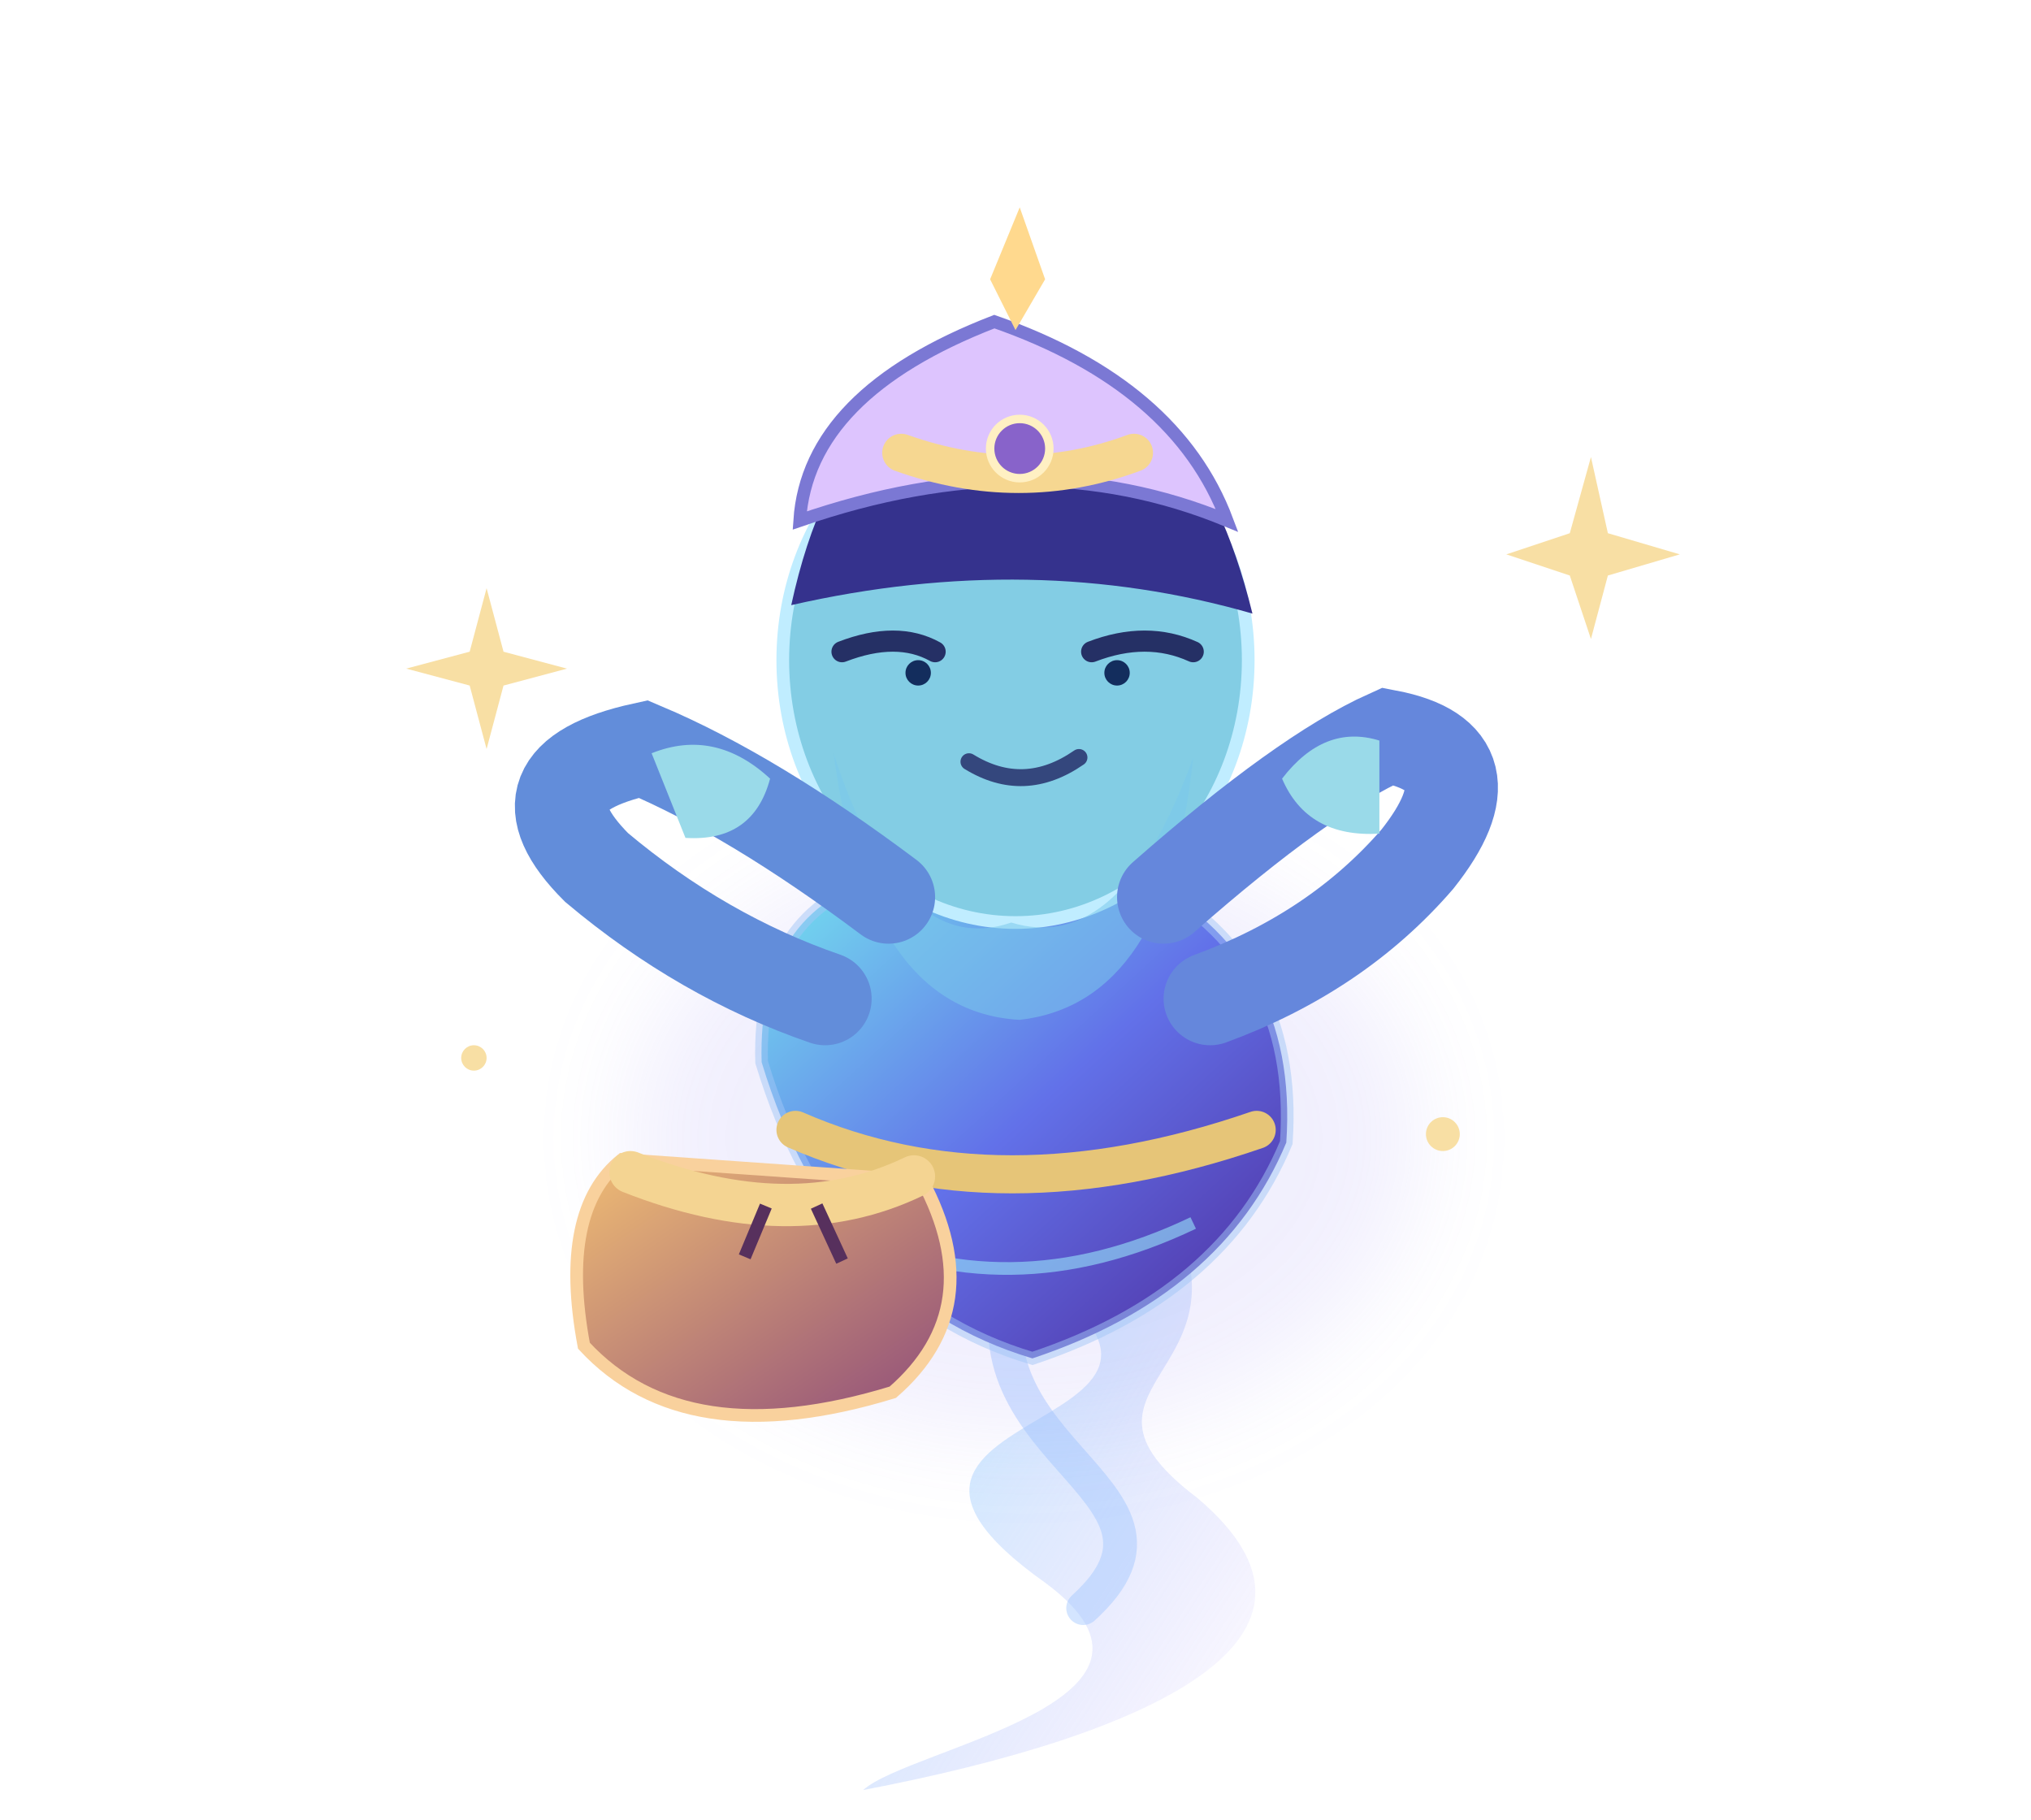
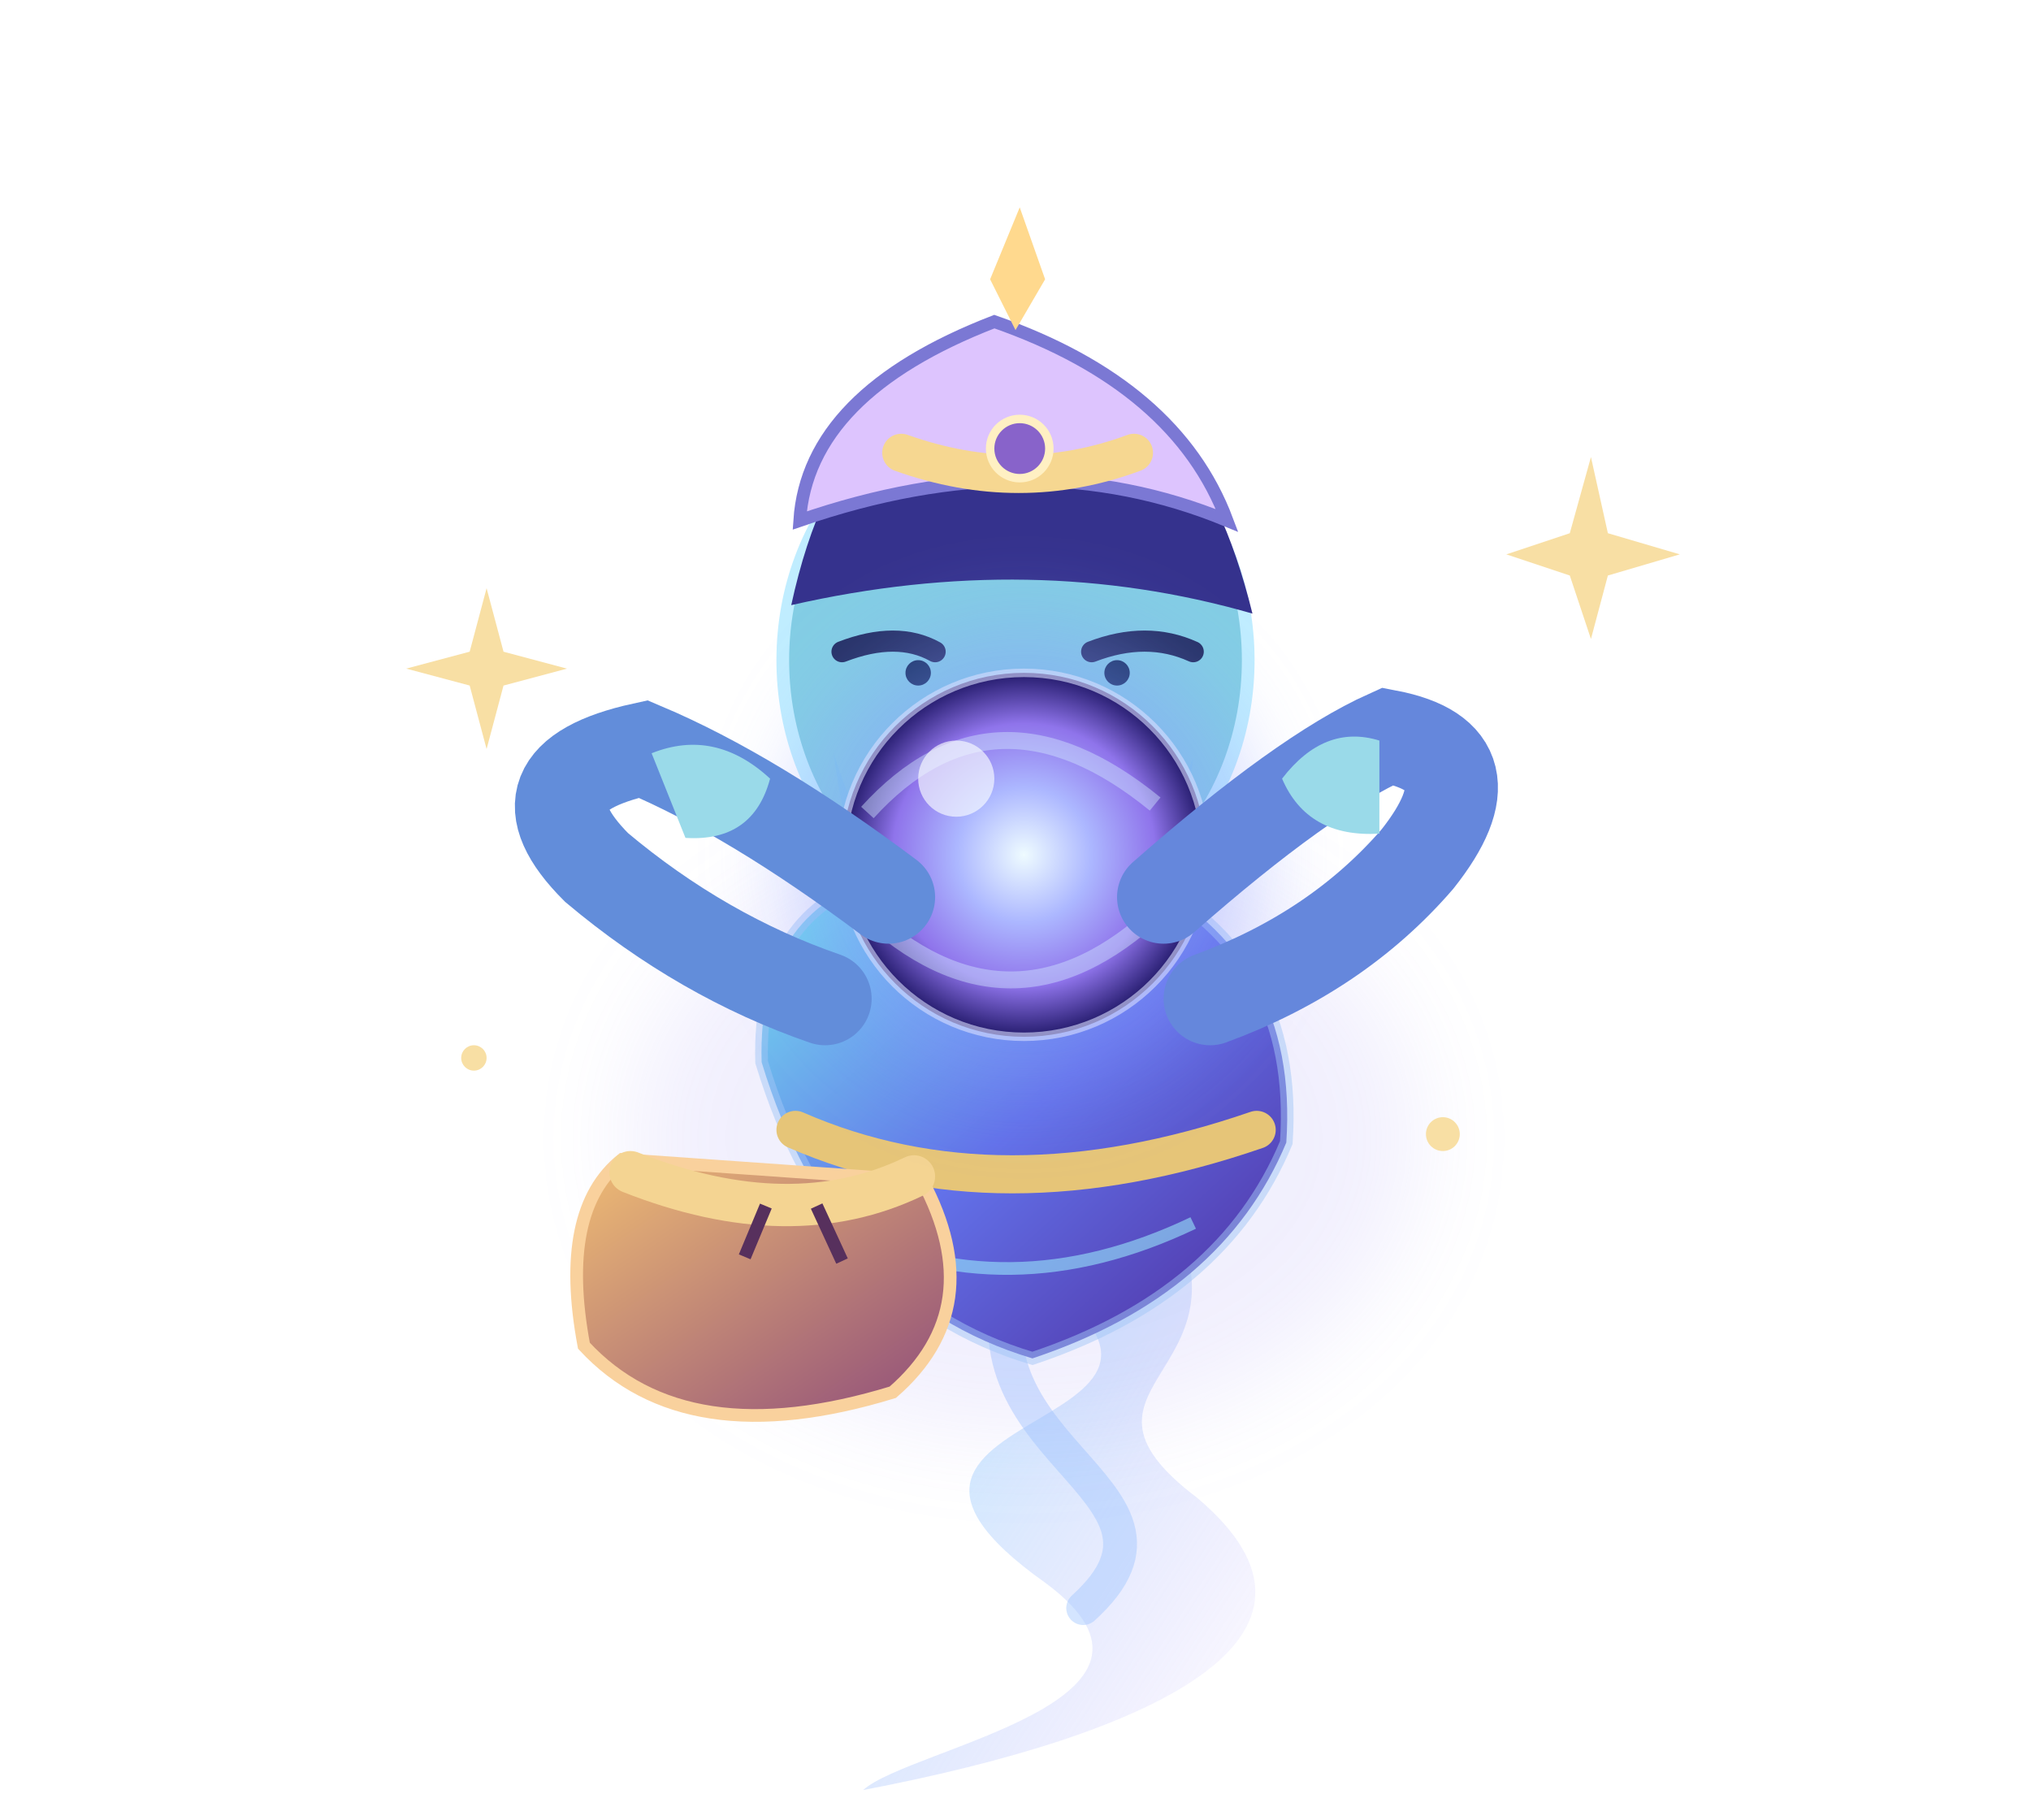
<svg xmlns="http://www.w3.org/2000/svg" class="genie-art" role="img" aria-labelledby="genie-title genie-desc" viewBox="0 0 480 430">
-   <style>.genie-character{transform-origin:240px 250px;animation:original-genie-breathe 4.5s ease-in-out infinite}.genie-trail{animation:original-genie-trail 3.6s ease-in-out infinite}.genie-left-arm{transform-origin:189px 232px;animation:original-genie-wave 3.3s ease-in-out infinite alternate}.genie-right-arm{transform-origin:289px 232px;animation:original-genie-wave 3.3s .65s ease-in-out infinite alternate-reverse}.genie-sparkles{animation:original-genie-stars 2s ease-in-out infinite alternate}@keyframes original-genie-breathe{50%{transform:translateY(-7px)}}@keyframes original-genie-trail{50%{opacity:.6;transform:translateY(5px)}}@keyframes original-genie-wave{50%{transform:rotate(7deg)}}@keyframes original-genie-stars{to{opacity:.38}}@media(prefers-reduced-motion:reduce){*{animation:none!important}}</style>
+   <style>.genie-character{transform-origin:240px 250px;animation:original-genie-breathe 4.5s ease-in-out infinite}.genie-trail{animation:original-genie-trail 3.6s ease-in-out infinite}.genie-left-arm{transform-origin:189px 232px;animation:original-genie-wave 3.3s ease-in-out infinite alternate}.genie-right-arm{transform-origin:289px 232px;animation:original-genie-wave 3.3s .65s ease-in-out infinite alternate-reverse}.genie-sparkles{animation:original-genie-stars 2s ease-in-out infinite alternate}.genie-gift-world{transform-origin:242px 202px;animation:original-genie-offer 3.8s ease-out both}@keyframes original-genie-breathe{50%{transform:translateY(-7px)}}@keyframes original-genie-trail{50%{opacity:.6;transform:translateY(5px)}}@keyframes original-genie-wave{50%{transform:rotate(7deg)}}@keyframes original-genie-stars{to{opacity:.38}}@keyframes original-genie-offer{from{opacity:0;transform:translateY(45px) scale(.45)}to{opacity:1;transform:none}}@media(prefers-reduced-motion:reduce){*{animation:none!important}}</style>
  <defs>
    <linearGradient id="genie-robe" x1="0" x2="1" y2="1">
      <stop stop-color="#74e5ef" />
      <stop offset=".5" stop-color="#6271e9" />
      <stop offset="1" stop-color="#4d2a9b" />
    </linearGradient>
    <linearGradient id="genie-mist" x1="0" x2="1" y2="1">
      <stop stop-color="#67edff" stop-opacity=".5" />
      <stop offset="1" stop-color="#8e64f7" stop-opacity="0" />
    </linearGradient>
    <radialGradient id="genie-world">
      <stop stop-color="#eefbff" />
      <stop offset=".37" stop-color="#acb7ff" />
      <stop offset=".72" stop-color="#8f74eb" />
      <stop offset="1" stop-color="#231a6b" />
    </radialGradient>
    <linearGradient id="genie-sack" x1="0" x2="1" y2="1">
      <stop stop-color="#f0bd73" />
      <stop offset="1" stop-color="#8e4c7a" />
    </linearGradient>
    <filter id="genie-bloom" x="-80%" y="-80%" width="260%" height="260%">
      <feGaussianBlur stdDeviation="11" />
    </filter>
  </defs>
  <g class="genie-trail">
    <path d="M236 296 C310 340 185 330 247 374 C285 402 215 413 204 423 C272 410 322 387 283 354 C246 326 302 325 273 280Z" fill="url(#genie-mist)" />
    <path d="M242 295 C220 343 288 351 256 380" fill="none" stroke="#9dc3ff" stroke-opacity=".44" stroke-width="8" stroke-linecap="round" />
  </g>
  <g class="genie-character">
    <ellipse cx="242" cy="269" rx="93" ry="70" fill="#8b7cf2" opacity=".12" filter="url(#genie-bloom)" />
    <path d="M180 251 Q179 215 209 207 L269 207 Q307 226 304 270 Q289 306 244 321 Q197 307 180 251Z" fill="url(#genie-robe)" stroke="#a3c7f6" stroke-opacity=".5" stroke-width="3" />
    <path d="M188 267 Q236 288 297 267" fill="none" stroke="#e6c578" stroke-width="9" stroke-linecap="round" />
    <path d="M198 290 Q238 310 282 289" fill="none" stroke="#9df1ff" stroke-opacity=".55" stroke-width="3" />
    <g class="genie-sack">
      <path d="M147 274 Q132 286 138 318 Q162 344 211 329 Q234 309 218 279Z" fill="url(#genie-sack)" stroke="#f9d19d" stroke-width="3" />
      <g id="genie-collected-orbs" />
      <path d="M149 277 Q187 292 216 278" fill="none" stroke="#f4d492" stroke-width="10" stroke-linecap="round" />
      <path d="M181 285 L176 297 M193 285 L199 298" fill="none" stroke="#57305d" stroke-width="3" />
    </g>
    <path d="M220 203 L220 187 L262 187 L262 204Z" fill="#8ed0f2" />
    <ellipse cx="240" cy="156" rx="55" ry="62" fill="#83cde4" stroke="#c0edff" stroke-width="3" />
    <path d="M187 143 Q200 83 244 90 Q282 88 296 145 Q244 130 187 143Z" fill="#35328d" />
    <path d="M189 123 Q191 93 235 76 Q278 91 290 123 Q244 104 189 123Z" fill="#ddc4fe" stroke="#7b78d4" stroke-width="3" />
    <path d="M213 107 Q241 117 268 107" fill="none" stroke="#f6d791" stroke-width="9" stroke-linecap="round" />
    <path d="M240 78 L234 66 L241 49 L247 66Z" fill="#ffd98e" />
    <circle cx="241" cy="106" r="7" fill="#8863ca" stroke="#fff0c3" stroke-width="2" />
    <path d="M199 154 Q212 149 221 154 M258 154 Q271 149 282 154" stroke="#253065" stroke-width="5" stroke-linecap="round" fill="none" />
    <circle cx="217" cy="159" r="3" fill="#132d5d" />
    <circle cx="264" cy="159" r="3" fill="#132d5d" />
    <path d="M229 180 Q242 188 255 179" stroke="#34477d" stroke-width="4" stroke-linecap="round" fill="none" />
    <path d="M197 178 Q213 227 239 218 Q265 226 282 179 Q276 237 241 241 Q205 239 197 178Z" fill="#7ac9eb" opacity=".55" />
  </g>
+   <g class="genie-gift-world">
+     <circle cx="242" cy="202" r="53" fill="#899bff" opacity=".45" filter="url(#genie-bloom)" />
+     <circle id="genie-gift-orb" cx="242" cy="202" r="43" fill="url(#genie-world)" stroke="#d8deff" stroke-opacity=".6" stroke-width="2" />
+     <path d="M205 192 Q235 159 273 190 M206 217 Q241 248 276 213" fill="none" stroke="#d2e9ff" stroke-opacity=".44" stroke-width="4" />
+     <circle cx="226" cy="184" r="9" fill="#f9fcff" opacity=".65" />
+   </g>
  <g class="genie-left-arm">
    <path d="M195 236 Q166 226 141 205 Q120 184 152 177 Q178 188 210 212" stroke="#628dda" stroke-width="22" fill="none" stroke-linecap="round" />
    <path d="M154 178 Q169 172 182 184 Q178 199 162 198Z" fill="#9adae9" />
  </g>
  <g class="genie-right-arm">
    <path d="M286 236 Q316 225 335 203 Q354 179 328 174 Q308 183 275 212" stroke="#6587dc" stroke-width="22" fill="none" stroke-linecap="round" />
    <path d="M326 175 Q313 171 303 184 Q309 198 326 197Z" fill="#9adae9" />
  </g>
  <g class="genie-sparkles" fill="#f8dfa4">
    <path d="M111 154 L115 139 L119 154 L134 158 L119 162 L115 177 L111 162 L96 158Z" />
    <path d="M371 126 L376 108 L380 126 L397 131 L380 136 L376 151 L371 136 L356 131Z" />
    <circle cx="341" cy="268" r="4" />
    <circle cx="112" cy="250" r="3" />
  </g>
</svg>
